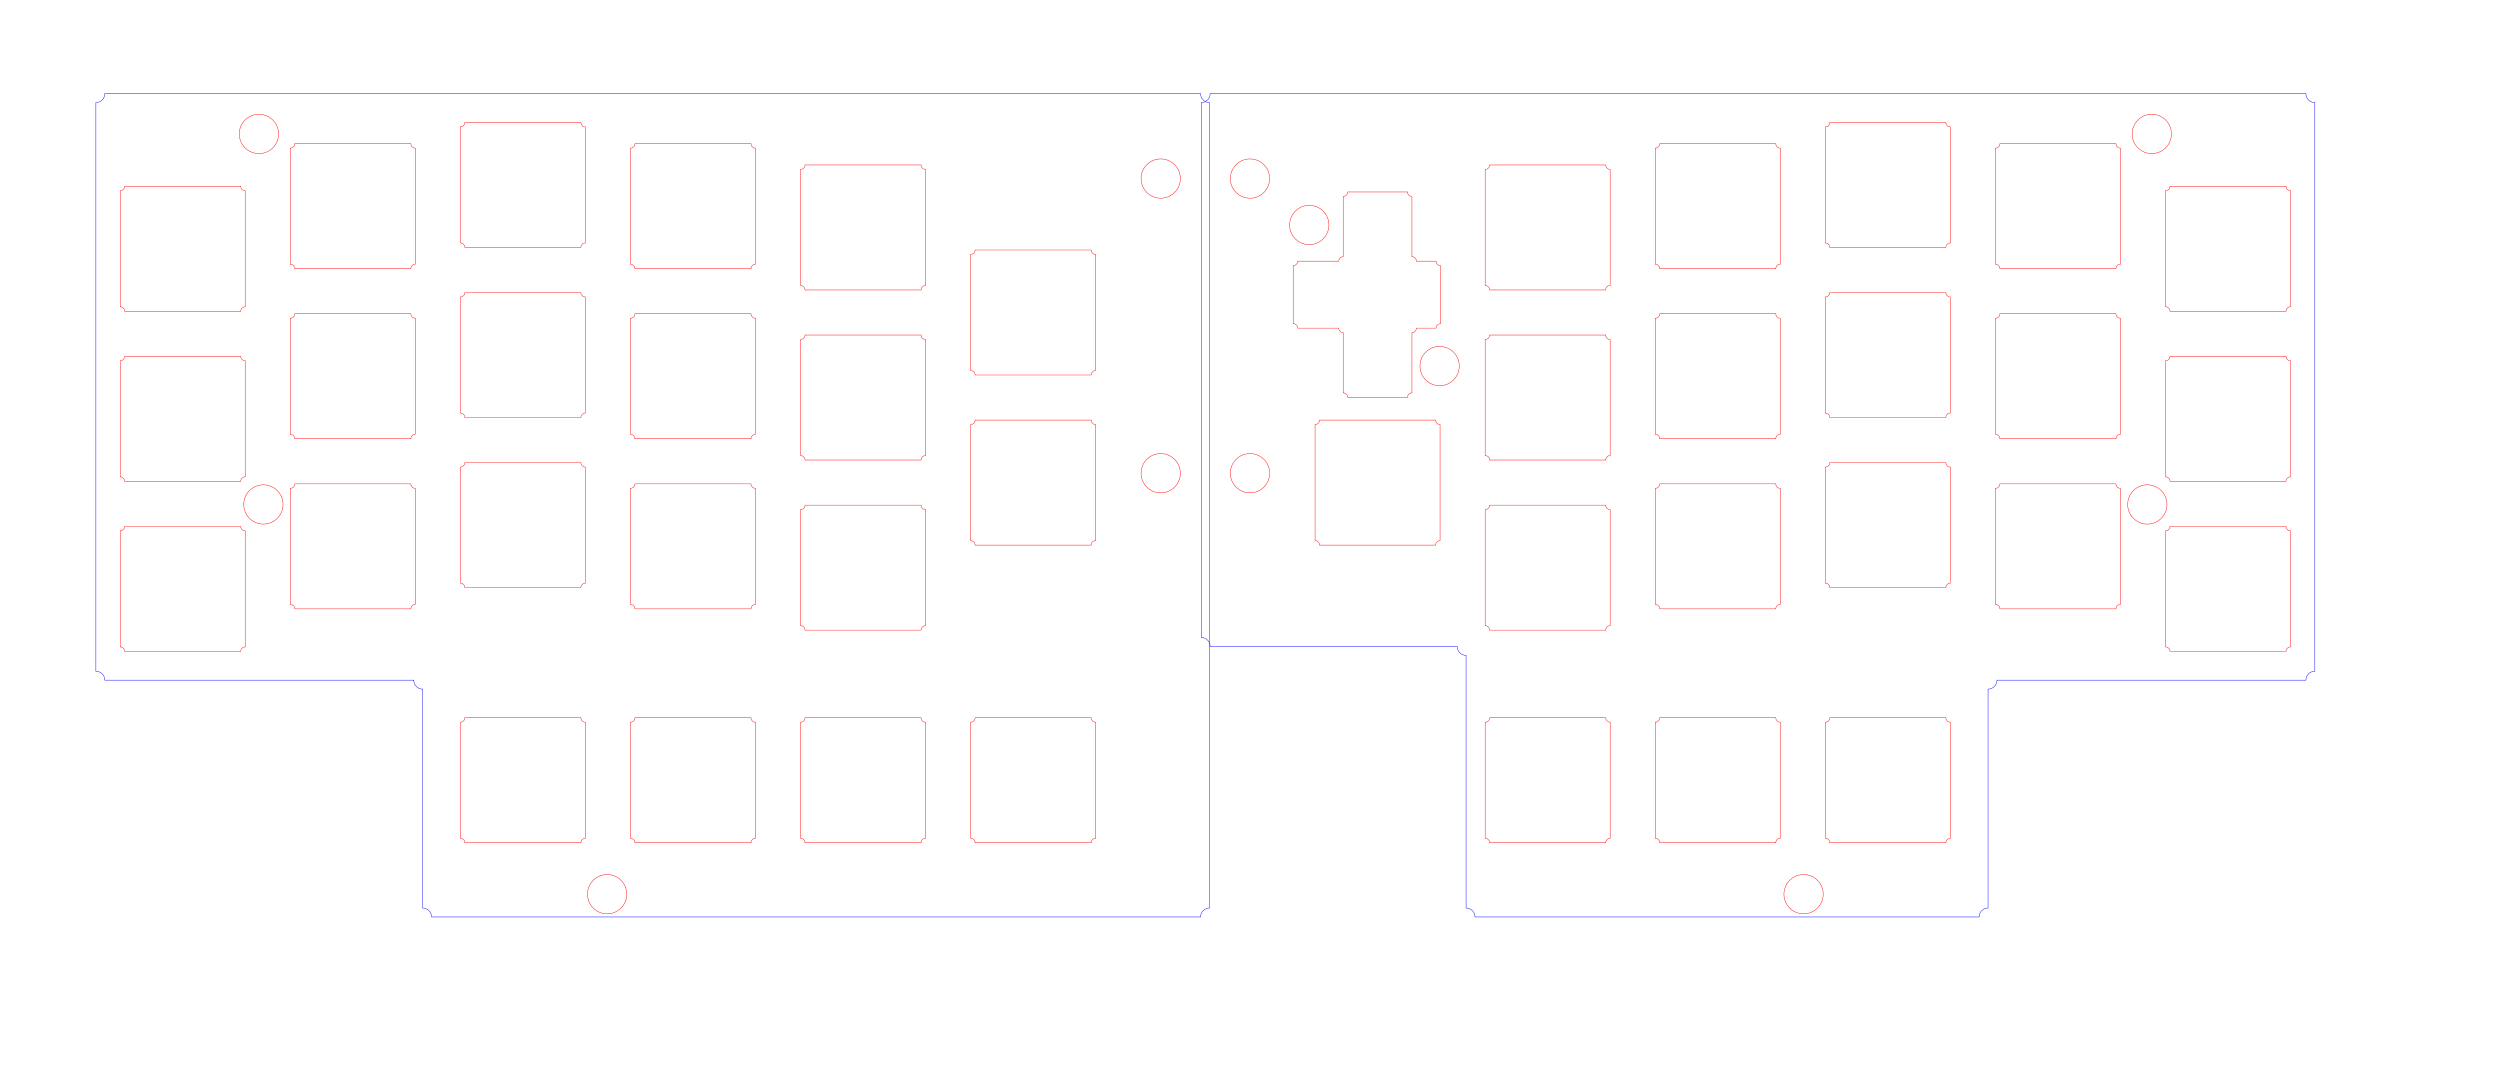
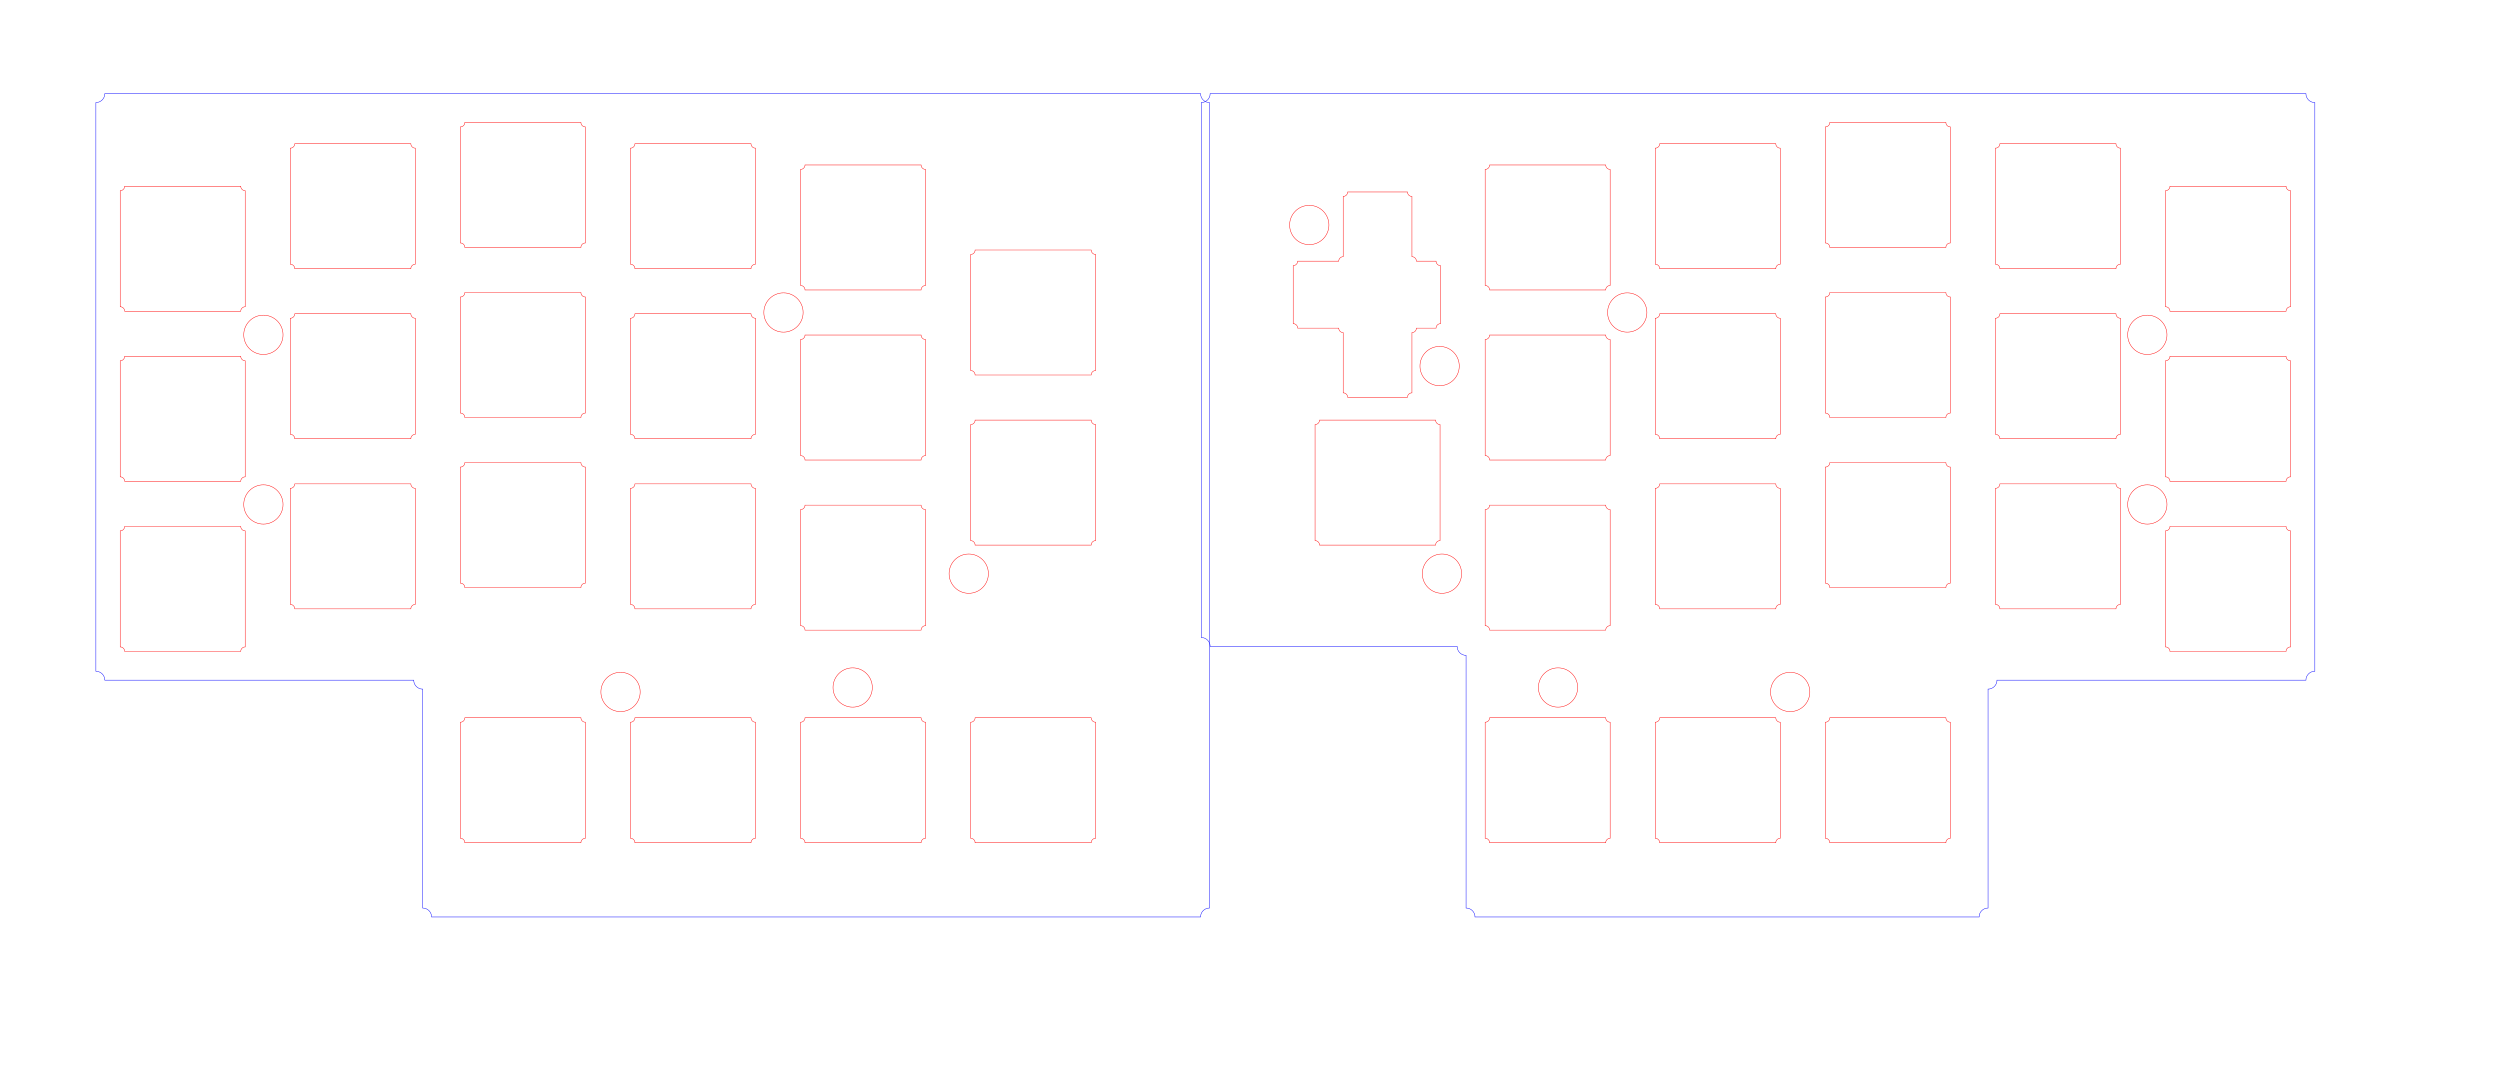
<svg xmlns="http://www.w3.org/2000/svg" version="1.1" width="280.0mm" height="120.0mm" viewBox="0 0 280.0 120.0">
  <g id="CUT2" style="fill:none;stroke:#0000ff;stroke-width:0.05">
    <path d="M 10.738 11.488 A 1 1 0 0 0 11.738 10.488 L 134.463 10.488 A 1 1 0 0 0 135.463 11.488 L 135.463 101.7 A 1 1 0 0 0 134.463 102.7 L 48.337 102.7 A 1 1 0 0 0 47.337 101.7 L 47.337 77.181 A 1 1 0 0 1 46.337 76.181 L 11.738 76.181 A 1 1 0 0 0 10.738 75.181 L 10.738 11.488 Z" />
    <path d="M 134.537 11.488 A 1 1 0 0 0 135.537 10.488 L 258.262 10.488 A 1 1 0 0 0 259.262 11.488 L 259.262 75.181 A 1 1 0 0 0 258.262 76.181 L 223.662 76.181 A 1 1 0 0 1 222.662 77.181 L 222.662 101.7 A 1 1 0 0 0 221.662 102.7 L 165.2 102.7 A 1 1 0 0 0 164.2 101.7 L 164.2 73.4 A 1 1 0 0 1 163.2 72.4 L 135.537 72.4 A 1 1 0 0 0 134.537 71.4 L 134.537 11.488 Z" />
  </g>
  <g id="CUT1" style="fill:none;stroke:#ff0000;stroke-width:0.05">
    <path d="M 13.463 21.356 A 0.5 0.5 0 0 0 13.963 20.856 L 26.962 20.856 A 0.5 0.5 0 0 0 27.462 21.356 L 27.462 34.356 A 0.5 0.5 0 0 0 26.962 34.856 L 13.963 34.856 A 0.5 0.5 0 0 0 13.463 34.356 L 13.463 21.356 Z" />
    <path d="M 13.463 40.406 A 0.5 0.5 0 0 0 13.963 39.906 L 26.962 39.906 A 0.5 0.5 0 0 0 27.462 40.406 L 27.462 53.406 A 0.5 0.5 0 0 0 26.962 53.906 L 13.963 53.906 A 0.5 0.5 0 0 0 13.463 53.406 L 13.463 40.406 Z" />
    <path d="M 13.463 59.456 A 0.5 0.5 0 0 0 13.963 58.956 L 26.962 58.956 A 0.5 0.5 0 0 0 27.462 59.456 L 27.462 72.456 A 0.5 0.5 0 0 0 26.962 72.956 L 13.963 72.956 A 0.5 0.5 0 0 0 13.463 72.456 L 13.463 59.456 Z" />
    <path d="M 32.513 16.594 A 0.5 0.5 0 0 0 33.013 16.094 L 46.013 16.094 A 0.5 0.5 0 0 0 46.513 16.594 L 46.513 29.594 A 0.5 0.5 0 0 0 46.013 30.094 L 33.013 30.094 A 0.5 0.5 0 0 0 32.513 29.594 L 32.513 16.594 Z" />
    <path d="M 32.513 35.644 A 0.5 0.5 0 0 0 33.013 35.144 L 46.013 35.144 A 0.5 0.5 0 0 0 46.513 35.644 L 46.513 48.644 A 0.5 0.5 0 0 0 46.013 49.144 L 33.013 49.144 A 0.5 0.5 0 0 0 32.513 48.644 L 32.513 35.644 Z" />
    <path d="M 32.513 54.694 A 0.5 0.5 0 0 0 33.013 54.194 L 46.013 54.194 A 0.5 0.5 0 0 0 46.513 54.694 L 46.513 67.694 A 0.5 0.5 0 0 0 46.013 68.194 L 33.013 68.194 A 0.5 0.5 0 0 0 32.513 67.694 L 32.513 54.694 Z" />
    <path d="M 51.562 14.213 A 0.5 0.5 0 0 0 52.062 13.713 L 65.062 13.713 A 0.5 0.5 0 0 0 65.562 14.213 L 65.562 27.212 A 0.5 0.5 0 0 0 65.062 27.712 L 52.062 27.712 A 0.5 0.5 0 0 0 51.562 27.212 L 51.562 14.213 Z" />
    <path d="M 51.562 33.263 A 0.5 0.5 0 0 0 52.062 32.763 L 65.062 32.763 A 0.5 0.5 0 0 0 65.562 33.263 L 65.562 46.263 A 0.5 0.5 0 0 0 65.062 46.763 L 52.062 46.763 A 0.5 0.5 0 0 0 51.562 46.263 L 51.562 33.263 Z" />
    <path d="M 51.562 52.312 A 0.5 0.5 0 0 0 52.062 51.812 L 65.062 51.812 A 0.5 0.5 0 0 0 65.562 52.312 L 65.562 65.312 A 0.5 0.5 0 0 0 65.062 65.812 L 52.062 65.812 A 0.5 0.5 0 0 0 51.562 65.312 L 51.562 52.312 Z" />
    <path d="M 70.612 16.594 A 0.5 0.5 0 0 0 71.112 16.094 L 84.112 16.094 A 0.5 0.5 0 0 0 84.612 16.594 L 84.612 29.594 A 0.5 0.5 0 0 0 84.112 30.094 L 71.112 30.094 A 0.5 0.5 0 0 0 70.612 29.594 L 70.612 16.594 Z" />
    <path d="M 70.612 35.644 A 0.5 0.5 0 0 0 71.112 35.144 L 84.112 35.144 A 0.5 0.5 0 0 0 84.612 35.644 L 84.612 48.644 A 0.5 0.5 0 0 0 84.112 49.144 L 71.112 49.144 A 0.5 0.5 0 0 0 70.612 48.644 L 70.612 35.644 Z" />
    <path d="M 70.612 54.694 A 0.5 0.5 0 0 0 71.112 54.194 L 84.112 54.194 A 0.5 0.5 0 0 0 84.612 54.694 L 84.612 67.694 A 0.5 0.5 0 0 0 84.112 68.194 L 71.112 68.194 A 0.5 0.5 0 0 0 70.612 67.694 L 70.612 54.694 Z" />
    <path d="M 89.662 18.975 A 0.5 0.5 0 0 0 90.162 18.475 L 103.162 18.475 A 0.5 0.5 0 0 0 103.662 18.975 L 103.662 31.975 A 0.5 0.5 0 0 0 103.162 32.475 L 90.162 32.475 A 0.5 0.5 0 0 0 89.662 31.975 L 89.662 18.975 Z" />
    <path d="M 89.662 38.025 A 0.5 0.5 0 0 0 90.162 37.525 L 103.162 37.525 A 0.5 0.5 0 0 0 103.662 38.025 L 103.662 51.025 A 0.5 0.5 0 0 0 103.162 51.525 L 90.162 51.525 A 0.5 0.5 0 0 0 89.662 51.025 L 89.662 38.025 Z" />
    <path d="M 89.662 57.075 A 0.5 0.5 0 0 0 90.162 56.575 L 103.162 56.575 A 0.5 0.5 0 0 0 103.662 57.075 L 103.662 70.075 A 0.5 0.5 0 0 0 103.162 70.575 L 90.162 70.575 A 0.5 0.5 0 0 0 89.662 70.075 L 89.662 57.075 Z" />
    <path d="M 108.713 28.5 A 0.5 0.5 0 0 0 109.213 28 L 122.213 28 A 0.5 0.5 0 0 0 122.713 28.5 L 122.713 41.5 A 0.5 0.5 0 0 0 122.213 42 L 109.213 42 A 0.5 0.5 0 0 0 108.713 41.5 L 108.713 28.5 Z" />
    <path d="M 108.713 47.55 A 0.5 0.5 0 0 0 109.213 47.05 L 122.213 47.05 A 0.5 0.5 0 0 0 122.713 47.55 L 122.713 60.55 A 0.5 0.5 0 0 0 122.213 61.05 L 109.213 61.05 A 0.5 0.5 0 0 0 108.713 60.55 L 108.713 47.55 Z" />
    <path d="M 51.562 80.888 A 0.5 0.5 0 0 0 52.062 80.388 L 65.062 80.388 A 0.5 0.5 0 0 0 65.562 80.888 L 65.562 93.888 A 0.5 0.5 0 0 0 65.062 94.388 L 52.062 94.388 A 0.5 0.5 0 0 0 51.562 93.888 L 51.562 80.888 Z" />
    <path d="M 70.612 80.888 A 0.5 0.5 0 0 0 71.112 80.388 L 84.112 80.388 A 0.5 0.5 0 0 0 84.612 80.888 L 84.612 93.888 A 0.5 0.5 0 0 0 84.112 94.388 L 71.112 94.388 A 0.5 0.5 0 0 0 70.612 93.888 L 70.612 80.888 Z" />
    <path d="M 89.662 80.888 A 0.5 0.5 0 0 0 90.162 80.388 L 103.162 80.388 A 0.5 0.5 0 0 0 103.662 80.888 L 103.662 93.888 A 0.5 0.5 0 0 0 103.162 94.388 L 90.162 94.388 A 0.5 0.5 0 0 0 89.662 93.888 L 89.662 80.888 Z" />
    <path d="M 108.713 80.888 A 0.5 0.5 0 0 0 109.213 80.388 L 122.213 80.388 A 0.5 0.5 0 0 0 122.713 80.888 L 122.713 93.888 A 0.5 0.5 0 0 0 122.213 94.388 L 109.213 94.388 A 0.5 0.5 0 0 0 108.713 93.888 L 108.713 80.888 Z" />
-     <path d="M 127.8 20 A 2.2 2.2 0 1 0 132.2 20 A 2.2 2.2 0 1 0 127.8 20 Z" />
-     <path d="M 127.8 53 A 2.2 2.2 0 1 0 132.2 53 A 2.2 2.2 0 1 0 127.8 53 Z" />
-     <path d="M 26.8 15 A 2.2 2.2 0 1 0 31.2 15 A 2.2 2.2 0 1 0 26.8 15 Z" />
+     <path d="M 85.55 35 A 2.2 2.2 0 1 0 89.95 35 A 2.2 2.2 0 1 0 85.55 35 Z" />
+     <path d="M 27.3 37.5 A 2.2 2.2 0 1 0 31.7 37.5 A 2.2 2.2 0 1 0 27.3 37.5 Z" />
    <path d="M 27.3 56.5 A 2.2 2.2 0 1 0 31.7 56.5 A 2.2 2.2 0 1 0 27.3 56.5 Z" />
-     <path d="M 65.8 100.15 A 2.2 2.2 0 1 0 70.2 100.15 A 2.2 2.2 0 1 0 65.8 100.15 Z" />
+     <path d="M 106.3 64.25 A 2.2 2.2 0 1 0 110.7 64.25 A 2.2 2.2 0 1 0 106.3 64.25 Z" />
+     <path d="M 93.3 77 A 2.2 2.2 0 1 0 97.7 77 A 2.2 2.2 0 1 0 93.3 77 Z" />
+     <path d="M 67.3 77.5 A 2.2 2.2 0 1 0 71.7 77.5 A 2.2 2.2 0 1 0 67.3 77.5 Z" />
    <path d="M 242.537 21.356 A 0.5 0.5 0 0 0 243.037 20.856 L 256.038 20.856 A 0.5 0.5 0 0 0 256.538 21.356 L 256.538 34.356 A 0.5 0.5 0 0 0 256.038 34.856 L 243.037 34.856 A 0.5 0.5 0 0 0 242.537 34.356 L 242.537 21.356 Z" />
    <path d="M 242.537 40.406 A 0.5 0.5 0 0 0 243.037 39.906 L 256.038 39.906 A 0.5 0.5 0 0 0 256.538 40.406 L 256.538 53.406 A 0.5 0.5 0 0 0 256.038 53.906 L 243.037 53.906 A 0.5 0.5 0 0 0 242.537 53.406 L 242.537 40.406 Z" />
    <path d="M 242.537 59.456 A 0.5 0.5 0 0 0 243.037 58.956 L 256.038 58.956 A 0.5 0.5 0 0 0 256.538 59.456 L 256.538 72.456 A 0.5 0.5 0 0 0 256.038 72.956 L 243.037 72.956 A 0.5 0.5 0 0 0 242.537 72.456 L 242.537 59.456 Z" />
    <path d="M 223.488 16.594 A 0.5 0.5 0 0 0 223.988 16.094 L 236.988 16.094 A 0.5 0.5 0 0 0 237.488 16.594 L 237.488 29.594 A 0.5 0.5 0 0 0 236.988 30.094 L 223.988 30.094 A 0.5 0.5 0 0 0 223.488 29.594 L 223.488 16.594 Z" />
    <path d="M 223.488 35.644 A 0.5 0.5 0 0 0 223.988 35.144 L 236.988 35.144 A 0.5 0.5 0 0 0 237.488 35.644 L 237.488 48.644 A 0.5 0.5 0 0 0 236.988 49.144 L 223.988 49.144 A 0.5 0.5 0 0 0 223.488 48.644 L 223.488 35.644 Z" />
    <path d="M 223.488 54.694 A 0.5 0.5 0 0 0 223.988 54.194 L 236.988 54.194 A 0.5 0.5 0 0 0 237.488 54.694 L 237.488 67.694 A 0.5 0.5 0 0 0 236.988 68.194 L 223.988 68.194 A 0.5 0.5 0 0 0 223.488 67.694 L 223.488 54.694 Z" />
    <path d="M 204.438 14.213 A 0.5 0.5 0 0 0 204.938 13.713 L 217.938 13.713 A 0.5 0.5 0 0 0 218.438 14.213 L 218.438 27.212 A 0.5 0.5 0 0 0 217.938 27.712 L 204.938 27.712 A 0.5 0.5 0 0 0 204.438 27.212 L 204.438 14.213 Z" />
    <path d="M 204.438 33.263 A 0.5 0.5 0 0 0 204.938 32.763 L 217.938 32.763 A 0.5 0.5 0 0 0 218.438 33.263 L 218.438 46.263 A 0.5 0.5 0 0 0 217.938 46.763 L 204.938 46.763 A 0.5 0.5 0 0 0 204.438 46.263 L 204.438 33.263 Z" />
    <path d="M 204.438 52.312 A 0.5 0.5 0 0 0 204.938 51.812 L 217.938 51.812 A 0.5 0.5 0 0 0 218.438 52.312 L 218.438 65.312 A 0.5 0.5 0 0 0 217.938 65.812 L 204.938 65.812 A 0.5 0.5 0 0 0 204.438 65.312 L 204.438 52.312 Z" />
    <path d="M 185.387 16.594 A 0.5 0.5 0 0 0 185.887 16.094 L 198.887 16.094 A 0.5 0.5 0 0 0 199.387 16.594 L 199.387 29.594 A 0.5 0.5 0 0 0 198.887 30.094 L 185.887 30.094 A 0.5 0.5 0 0 0 185.387 29.594 L 185.387 16.594 Z" />
    <path d="M 185.387 35.644 A 0.5 0.5 0 0 0 185.887 35.144 L 198.887 35.144 A 0.5 0.5 0 0 0 199.387 35.644 L 199.387 48.644 A 0.5 0.5 0 0 0 198.887 49.144 L 185.887 49.144 A 0.5 0.5 0 0 0 185.387 48.644 L 185.387 35.644 Z" />
    <path d="M 185.387 54.694 A 0.5 0.5 0 0 0 185.887 54.194 L 198.887 54.194 A 0.5 0.5 0 0 0 199.387 54.694 L 199.387 67.694 A 0.5 0.5 0 0 0 198.887 68.194 L 185.887 68.194 A 0.5 0.5 0 0 0 185.387 67.694 L 185.387 54.694 Z" />
    <path d="M 166.338 18.975 A 0.5 0.5 0 0 0 166.838 18.475 L 179.838 18.475 A 0.5 0.5 0 0 0 180.338 18.975 L 180.338 31.975 A 0.5 0.5 0 0 0 179.838 32.475 L 166.838 32.475 A 0.5 0.5 0 0 0 166.338 31.975 L 166.338 18.975 Z" />
    <path d="M 166.338 38.025 A 0.5 0.5 0 0 0 166.838 37.525 L 179.838 37.525 A 0.5 0.5 0 0 0 180.338 38.025 L 180.338 51.025 A 0.5 0.5 0 0 0 179.838 51.525 L 166.838 51.525 A 0.5 0.5 0 0 0 166.338 51.025 L 166.338 38.025 Z" />
    <path d="M 166.338 57.075 A 0.5 0.5 0 0 0 166.838 56.575 L 179.838 56.575 A 0.5 0.5 0 0 0 180.338 57.075 L 180.338 70.075 A 0.5 0.5 0 0 0 179.838 70.575 L 166.838 70.575 A 0.5 0.5 0 0 0 166.338 70.075 L 166.338 57.075 Z" />
    <path d="M 147.287 47.55 A 0.5 0.5 0 0 0 147.787 47.05 L 160.787 47.05 A 0.5 0.5 0 0 0 161.287 47.55 L 161.287 60.55 A 0.5 0.5 0 0 0 160.787 61.05 L 147.787 61.05 A 0.5 0.5 0 0 0 147.287 60.55 L 147.287 47.55 Z" />
    <path d="M 166.338 80.888 A 0.5 0.5 0 0 0 166.838 80.388 L 179.838 80.388 A 0.5 0.5 0 0 0 180.338 80.888 L 180.338 93.888 A 0.5 0.5 0 0 0 179.838 94.388 L 166.838 94.388 A 0.5 0.5 0 0 0 166.338 93.888 L 166.338 80.888 Z" />
    <path d="M 185.387 80.888 A 0.5 0.5 0 0 0 185.887 80.388 L 198.887 80.388 A 0.5 0.5 0 0 0 199.387 80.888 L 199.387 93.888 A 0.5 0.5 0 0 0 198.887 94.388 L 185.887 94.388 A 0.5 0.5 0 0 0 185.387 93.888 L 185.387 80.888 Z" />
    <path d="M 204.438 80.888 A 0.5 0.5 0 0 0 204.938 80.388 L 217.938 80.388 A 0.5 0.5 0 0 0 218.438 80.888 L 218.438 93.888 A 0.5 0.5 0 0 0 217.938 94.388 L 204.938 94.388 A 0.5 0.5 0 0 0 204.438 93.888 L 204.438 80.888 Z" />
    <path d="M 150.438 22 A 0.5 0.5 0 0 0 150.938 21.5 L 157.637 21.5 A 0.5 0.5 0 0 0 158.137 22 L 158.137 28.75 A 0.5 0.5 0 0 1 158.637 29.25 L 160.838 29.25 A 0.5 0.5 0 0 0 161.338 29.75 L 161.338 36.25 A 0.5 0.5 0 0 0 160.838 36.75 L 158.637 36.75 A 0.5 0.5 0 0 1 158.137 37.25 L 158.137 44 A 0.5 0.5 0 0 0 157.637 44.5 L 150.938 44.5 A 0.5 0.5 0 0 0 150.438 44 L 150.438 37.25 A 0.5 0.5 0 0 1 149.938 36.75 L 145.338 36.75 A 0.5 0.5 0 0 0 144.838 36.25 L 144.838 29.75 A 0.5 0.5 0 0 0 145.338 29.25 L 149.938 29.25 A 0.5 0.5 0 0 1 150.438 28.75 L 150.438 22 Z" />
-     <path d="M 137.8 20 A 2.2 2.2 0 1 0 142.2 20 A 2.2 2.2 0 1 0 137.8 20 Z" />
-     <path d="M 137.8 53 A 2.2 2.2 0 1 0 142.2 53 A 2.2 2.2 0 1 0 137.8 53 Z" />
-     <path d="M 238.8 15 A 2.2 2.2 0 1 0 243.2 15 A 2.2 2.2 0 1 0 238.8 15 Z" />
+     <path d="M 180.05 35 A 2.2 2.2 0 1 0 184.45 35 A 2.2 2.2 0 1 0 180.05 35 Z" />
+     <path d="M 238.3 37.5 A 2.2 2.2 0 1 0 242.7 37.5 A 2.2 2.2 0 1 0 238.3 37.5 Z" />
    <path d="M 238.3 56.5 A 2.2 2.2 0 1 0 242.7 56.5 A 2.2 2.2 0 1 0 238.3 56.5 Z" />
-     <path d="M 199.8 100.15 A 2.2 2.2 0 1 0 204.2 100.15 A 2.2 2.2 0 1 0 199.8 100.15 Z" />
+     <path d="M 159.3 64.25 A 2.2 2.2 0 1 0 163.7 64.25 A 2.2 2.2 0 1 0 159.3 64.25 Z" />
+     <path d="M 172.3 77 A 2.2 2.2 0 1 0 176.7 77 A 2.2 2.2 0 1 0 172.3 77 Z" />
+     <path d="M 198.3 77.5 A 2.2 2.2 0 1 0 202.7 77.5 A 2.2 2.2 0 1 0 198.3 77.5 Z" />
    <path d="M 144.438 25.2 A 2.2 2.2 0 1 0 148.838 25.2 A 2.2 2.2 0 1 0 144.438 25.2 Z" />
    <path d="M 159.037 41 A 2.2 2.2 0 1 0 163.438 41 A 2.2 2.2 0 1 0 159.037 41 Z" />
  </g>
</svg>
